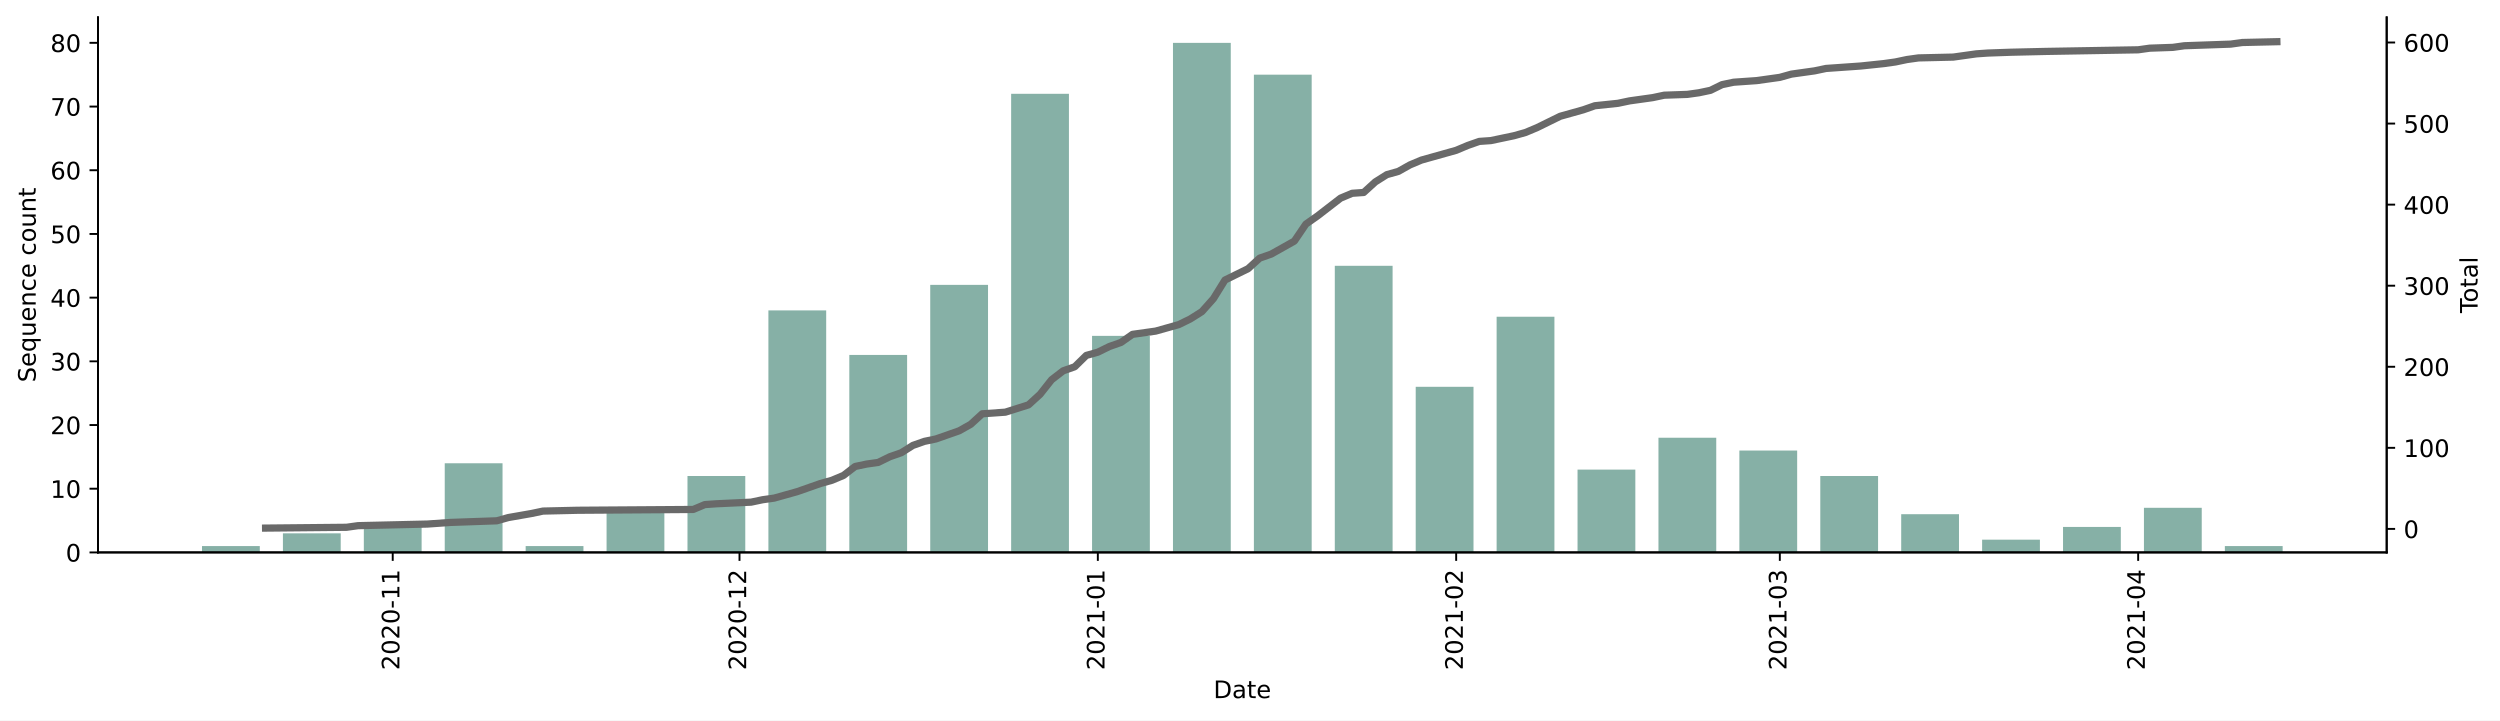
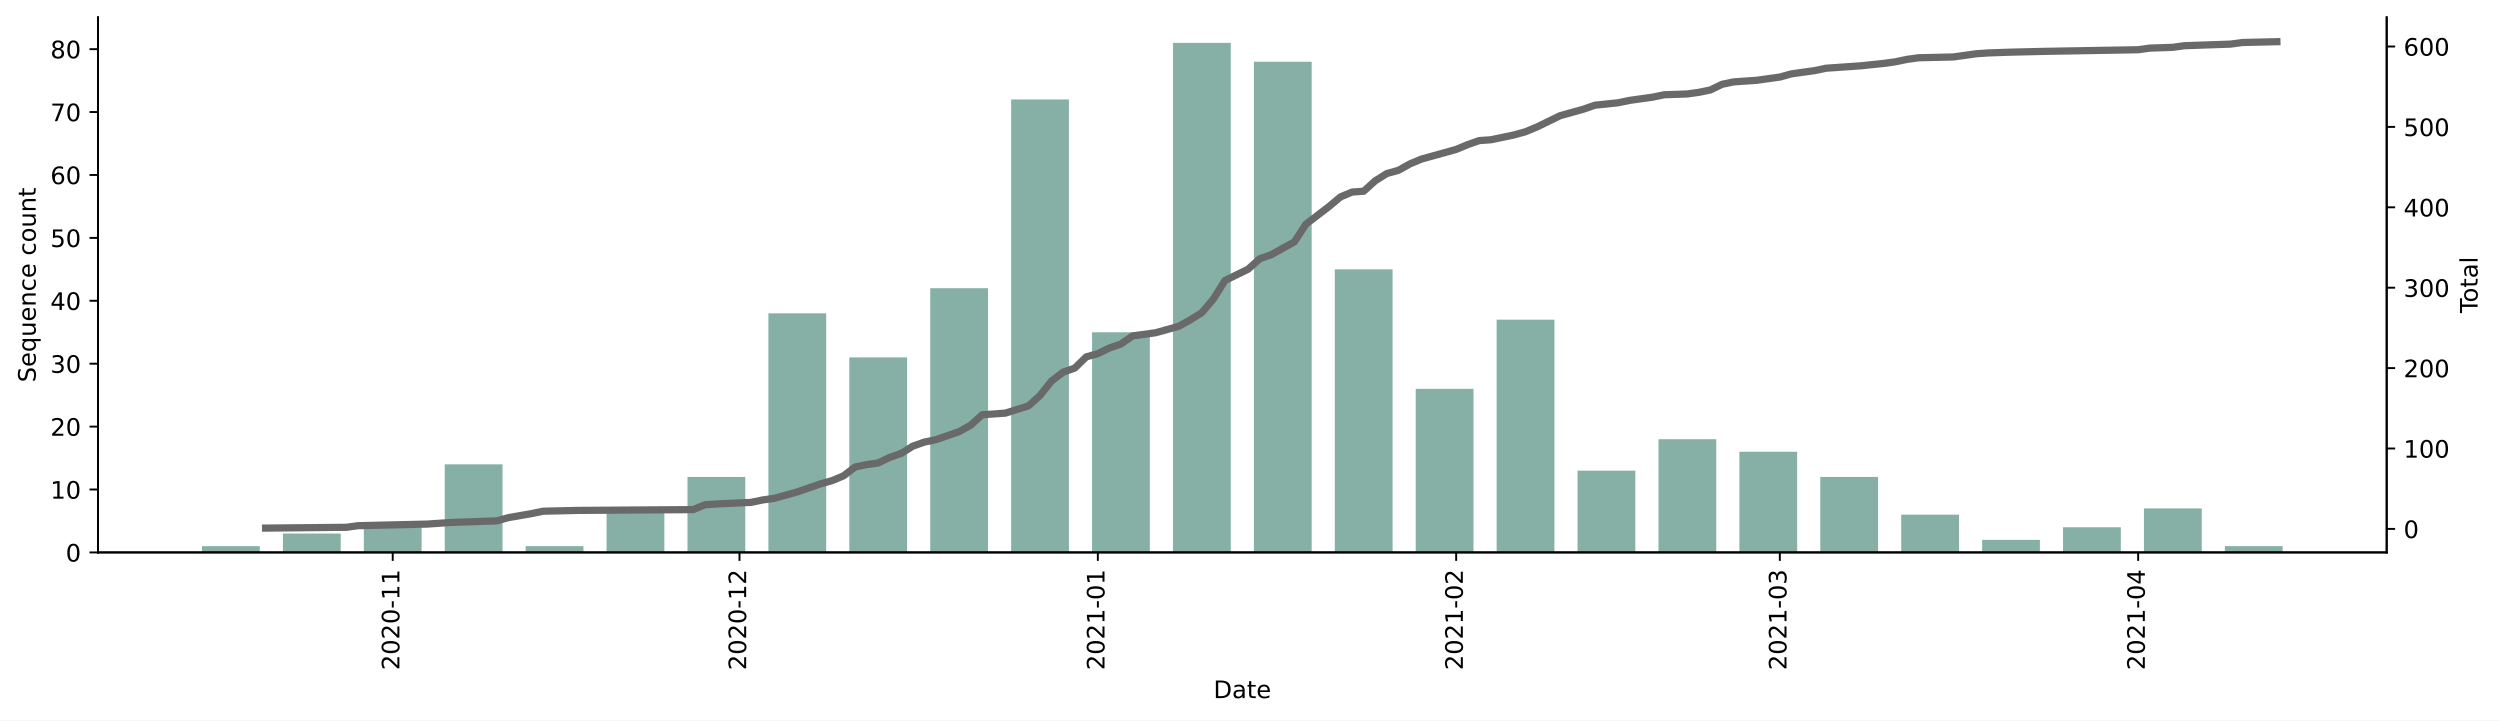
<svg xmlns="http://www.w3.org/2000/svg" xmlns:xlink="http://www.w3.org/1999/xlink" height="298.621pt" version="1.1" viewBox="0 0 1036.169 298.621" width="1036.169pt">
  <defs>
    <style type="text/css">*{stroke-linecap:butt;stroke-linejoin:round;}</style>
  </defs>
  <g id="figure_1">
    <g id="patch_1">
      <path d="M 0 298.621  L 1036.169 298.621  L 1036.169 0  L 0 0  z " style="fill:#ffffff;" />
    </g>
    <g id="axes_1">
      <g id="patch_2">
        <path d="M 40.603 228.96  L 989.203 228.96  L 989.203 7.2  L 40.603 7.2  z " style="fill:#ffffff;" />
      </g>
      <g id="patch_3">
-         <path clip-path="url(#p2fce79712c)" d="M 83.721 228.96  L 107.676 228.96  L 107.676 226.32  L 83.721 226.32  z " style="fill:#86b0a6;" />
+         <path clip-path="url(#pd4cc86ff3e)" d="M 83.721 228.96  L 107.676 228.96  L 107.676 226.353  L 83.721 226.353  z " style="fill:#86b0a6;" />
      </g>
      <g id="patch_4">
-         <path clip-path="url(#p2fce79712c)" d="M 117.258 228.96  L 141.212 228.96  L 141.212 221.04  L 117.258 221.04  z " style="fill:#86b0a6;" />
+         <path clip-path="url(#pd4cc86ff3e)" d="M 117.258 228.96  L 141.212 228.96  L 141.212 221.138  L 117.258 221.138  z " style="fill:#86b0a6;" />
      </g>
      <g id="patch_5">
-         <path clip-path="url(#p2fce79712c)" d="M 150.794 228.96  L 174.749 228.96  L 174.749 218.4  L 150.794 218.4  z " style="fill:#86b0a6;" />
+         <path clip-path="url(#pd4cc86ff3e)" d="M 150.794 228.96  L 174.749 228.96  L 174.749 218.53  L 150.794 218.53  z " style="fill:#86b0a6;" />
      </g>
      <g id="patch_6">
-         <path clip-path="url(#p2fce79712c)" d="M 184.33 228.96  L 208.285 228.96  L 208.285 192  L 184.33 192  z " style="fill:#86b0a6;" />
+         <path clip-path="url(#pd4cc86ff3e)" d="M 184.33 228.96  L 208.285 228.96  L 208.285 192.456  L 184.33 192.456  z " style="fill:#86b0a6;" />
      </g>
      <g id="patch_7">
-         <path clip-path="url(#p2fce79712c)" d="M 217.867 228.96  L 241.821 228.96  L 241.821 226.32  L 217.867 226.32  z " style="fill:#86b0a6;" />
+         <path clip-path="url(#pd4cc86ff3e)" d="M 217.867 228.96  L 241.821 228.96  L 241.821 226.353  L 217.867 226.353  z " style="fill:#86b0a6;" />
      </g>
      <g id="patch_8">
-         <path clip-path="url(#p2fce79712c)" d="M 251.403 228.96  L 275.358 228.96  L 275.358 210.48  L 251.403 210.48  z " style="fill:#86b0a6;" />
+         <path clip-path="url(#pd4cc86ff3e)" d="M 251.403 228.96  L 275.358 228.96  L 275.358 210.708  L 251.403 210.708  z " style="fill:#86b0a6;" />
      </g>
      <g id="patch_9">
-         <path clip-path="url(#p2fce79712c)" d="M 284.939 228.96  L 308.894 228.96  L 308.894 197.28  L 284.939 197.28  z " style="fill:#86b0a6;" />
+         <path clip-path="url(#pd4cc86ff3e)" d="M 284.939 228.96  L 308.894 228.96  L 308.894 197.671  L 284.939 197.671  z " style="fill:#86b0a6;" />
      </g>
      <g id="patch_10">
-         <path clip-path="url(#p2fce79712c)" d="M 318.476 228.96  L 342.43 228.96  L 342.43 128.64  L 318.476 128.64  z " style="fill:#86b0a6;" />
+         <path clip-path="url(#pd4cc86ff3e)" d="M 318.476 228.96  L 342.43 228.96  L 342.43 129.879  L 318.476 129.879  z " style="fill:#86b0a6;" />
      </g>
      <g id="patch_11">
-         <path clip-path="url(#p2fce79712c)" d="M 352.012 228.96  L 375.967 228.96  L 375.967 147.12  L 352.012 147.12  z " style="fill:#86b0a6;" />
+         <path clip-path="url(#pd4cc86ff3e)" d="M 352.012 228.96  L 375.967 228.96  L 375.967 148.13  L 352.012 148.13  z " style="fill:#86b0a6;" />
      </g>
      <g id="patch_12">
-         <path clip-path="url(#p2fce79712c)" d="M 385.549 228.96  L 409.503 228.96  L 409.503 118.08  L 385.549 118.08  z " style="fill:#86b0a6;" />
+         <path clip-path="url(#pd4cc86ff3e)" d="M 385.549 228.96  L 409.503 228.96  L 409.503 119.449  L 385.549 119.449  z " style="fill:#86b0a6;" />
      </g>
      <g id="patch_13">
-         <path clip-path="url(#p2fce79712c)" d="M 419.085 228.96  L 443.039 228.96  L 443.039 38.88  L 419.085 38.88  z " style="fill:#86b0a6;" />
+         <path clip-path="url(#pd4cc86ff3e)" d="M 419.085 228.96  L 443.039 228.96  L 443.039 41.227  L 419.085 41.227  z " style="fill:#86b0a6;" />
      </g>
      <g id="patch_14">
-         <path clip-path="url(#p2fce79712c)" d="M 452.621 228.96  L 476.576 228.96  L 476.576 139.2  L 452.621 139.2  z " style="fill:#86b0a6;" />
+         <path clip-path="url(#pd4cc86ff3e)" d="M 452.621 228.96  L 476.576 228.96  L 476.576 137.701  L 452.621 137.701  z " style="fill:#86b0a6;" />
      </g>
      <g id="patch_15">
-         <path clip-path="url(#p2fce79712c)" d="M 486.158 228.96  L 510.112 228.96  L 510.112 17.76  L 486.158 17.76  z " style="fill:#86b0a6;" />
+         <path clip-path="url(#pd4cc86ff3e)" d="M 486.158 228.96  L 510.112 228.96  L 510.112 17.76  L 486.158 17.76  z " style="fill:#86b0a6;" />
      </g>
      <g id="patch_16">
-         <path clip-path="url(#p2fce79712c)" d="M 519.694 228.96  L 543.649 228.96  L 543.649 30.96  L 519.694 30.96  z " style="fill:#86b0a6;" />
+         <path clip-path="url(#pd4cc86ff3e)" d="M 519.694 228.96  L 543.649 228.96  L 543.649 25.582  L 519.694 25.582  z " style="fill:#86b0a6;" />
      </g>
      <g id="patch_17">
-         <path clip-path="url(#p2fce79712c)" d="M 553.23 228.96  L 577.185 228.96  L 577.185 110.16  L 553.23 110.16  z " style="fill:#86b0a6;" />
+         <path clip-path="url(#pd4cc86ff3e)" d="M 553.23 228.96  L 577.185 228.96  L 577.185 111.627  L 553.23 111.627  z " style="fill:#86b0a6;" />
      </g>
      <g id="patch_18">
-         <path clip-path="url(#p2fce79712c)" d="M 586.767 228.96  L 610.721 228.96  L 610.721 160.32  L 586.767 160.32  z " style="fill:#86b0a6;" />
+         <path clip-path="url(#pd4cc86ff3e)" d="M 586.767 228.96  L 610.721 228.96  L 610.721 161.167  L 586.767 161.167  z " style="fill:#86b0a6;" />
      </g>
      <g id="patch_19">
-         <path clip-path="url(#p2fce79712c)" d="M 620.303 228.96  L 644.258 228.96  L 644.258 131.28  L 620.303 131.28  z " style="fill:#86b0a6;" />
+         <path clip-path="url(#pd4cc86ff3e)" d="M 620.303 228.96  L 644.258 228.96  L 644.258 132.486  L 620.303 132.486  z " style="fill:#86b0a6;" />
      </g>
      <g id="patch_20">
-         <path clip-path="url(#p2fce79712c)" d="M 653.839 228.96  L 677.794 228.96  L 677.794 194.64  L 653.839 194.64  z " style="fill:#86b0a6;" />
+         <path clip-path="url(#pd4cc86ff3e)" d="M 653.839 228.96  L 677.794 228.96  L 677.794 195.064  L 653.839 195.064  z " style="fill:#86b0a6;" />
      </g>
      <g id="patch_21">
-         <path clip-path="url(#p2fce79712c)" d="M 687.376 228.96  L 711.33 228.96  L 711.33 181.44  L 687.376 181.44  z " style="fill:#86b0a6;" />
+         <path clip-path="url(#pd4cc86ff3e)" d="M 687.376 228.96  L 711.33 228.96  L 711.33 182.027  L 687.376 182.027  z " style="fill:#86b0a6;" />
      </g>
      <g id="patch_22">
-         <path clip-path="url(#p2fce79712c)" d="M 720.912 228.96  L 744.867 228.96  L 744.867 186.72  L 720.912 186.72  z " style="fill:#86b0a6;" />
+         <path clip-path="url(#pd4cc86ff3e)" d="M 720.912 228.96  L 744.867 228.96  L 744.867 187.241  L 720.912 187.241  z " style="fill:#86b0a6;" />
      </g>
      <g id="patch_23">
-         <path clip-path="url(#p2fce79712c)" d="M 754.449 228.96  L 778.403 228.96  L 778.403 197.28  L 754.449 197.28  z " style="fill:#86b0a6;" />
+         <path clip-path="url(#pd4cc86ff3e)" d="M 754.449 228.96  L 778.403 228.96  L 778.403 197.671  L 754.449 197.671  z " style="fill:#86b0a6;" />
      </g>
      <g id="patch_24">
-         <path clip-path="url(#p2fce79712c)" d="M 787.985 228.96  L 811.939 228.96  L 811.939 213.12  L 787.985 213.12  z " style="fill:#86b0a6;" />
+         <path clip-path="url(#pd4cc86ff3e)" d="M 787.985 228.96  L 811.939 228.96  L 811.939 213.316  L 787.985 213.316  z " style="fill:#86b0a6;" />
      </g>
      <g id="patch_25">
-         <path clip-path="url(#p2fce79712c)" d="M 821.521 228.96  L 845.476 228.96  L 845.476 223.68  L 821.521 223.68  z " style="fill:#86b0a6;" />
+         <path clip-path="url(#pd4cc86ff3e)" d="M 821.521 228.96  L 845.476 228.96  L 845.476 223.745  L 821.521 223.745  z " style="fill:#86b0a6;" />
      </g>
      <g id="patch_26">
-         <path clip-path="url(#p2fce79712c)" d="M 855.058 228.96  L 879.012 228.96  L 879.012 218.4  L 855.058 218.4  z " style="fill:#86b0a6;" />
+         <path clip-path="url(#pd4cc86ff3e)" d="M 855.058 228.96  L 879.012 228.96  L 879.012 218.53  L 855.058 218.53  z " style="fill:#86b0a6;" />
      </g>
      <g id="patch_27">
-         <path clip-path="url(#p2fce79712c)" d="M 888.594 228.96  L 912.549 228.96  L 912.549 210.48  L 888.594 210.48  z " style="fill:#86b0a6;" />
+         <path clip-path="url(#pd4cc86ff3e)" d="M 888.594 228.96  L 912.549 228.96  L 912.549 210.708  L 888.594 210.708  z " style="fill:#86b0a6;" />
      </g>
      <g id="patch_28">
-         <path clip-path="url(#p2fce79712c)" d="M 922.13 228.96  L 946.085 228.96  L 946.085 226.32  L 922.13 226.32  z " style="fill:#86b0a6;" />
+         <path clip-path="url(#pd4cc86ff3e)" d="M 922.13 228.96  L 946.085 228.96  L 946.085 226.353  L 922.13 226.353  z " style="fill:#86b0a6;" />
      </g>
      <g id="matplotlib.axis_1">
        <g id="xtick_1">
          <g id="line2d_1">
            <defs>
-               <path d="M 0 0  L 0 3.5  " id="m273e27851e" style="stroke:#000000;stroke-width:0.8;" />
+               <path d="M 0 0  L 0 3.5  " id="m3d69f00ae9" style="stroke:#000000;stroke-width:0.8;" />
            </defs>
            <g>
-               <use style="stroke:#000000;stroke-width:0.8;" x="162.771" xlink:href="#m273e27851e" y="228.96" />
+               <use style="stroke:#000000;stroke-width:0.8;" x="162.771" xlink:href="#m3d69f00ae9" y="228.96" />
            </g>
          </g>
          <g id="text_1">
            <g transform="translate(165.5307 277.7428)rotate(-90)scale(0.1 -0.1)">
              <defs>
                <path d="M 19.188 8.297  L 53.609 8.297  L 53.609 0  L 7.328 0  L 7.328 8.297  Q 12.938 14.109 22.625 23.891  Q 32.328 33.688 34.812 36.531  Q 39.547 41.844 41.422 45.531  Q 43.312 49.219 43.312 52.781  Q 43.312 58.594 39.234 62.25  Q 35.156 65.922 28.609 65.922  Q 23.969 65.922 18.812 64.312  Q 13.672 62.703 7.812 59.422  L 7.812 69.391  Q 13.766 71.781 18.938 73  Q 24.125 74.219 28.422 74.219  Q 39.75 74.219 46.484 68.547  Q 53.219 62.891 53.219 53.422  Q 53.219 48.922 51.531 44.891  Q 49.859 40.875 45.406 35.406  Q 44.188 33.984 37.641 27.219  Q 31.109 20.453 19.188 8.297  z " id="DejaVuSans-50" />
                <path d="M 31.781 66.406  Q 24.172 66.406 20.328 58.906  Q 16.5 51.422 16.5 36.375  Q 16.5 21.391 20.328 13.891  Q 24.172 6.391 31.781 6.391  Q 39.453 6.391 43.281 13.891  Q 47.125 21.391 47.125 36.375  Q 47.125 51.422 43.281 58.906  Q 39.453 66.406 31.781 66.406  z M 31.781 74.219  Q 44.047 74.219 50.516 64.516  Q 56.984 54.828 56.984 36.375  Q 56.984 17.969 50.516 8.266  Q 44.047 -1.422 31.781 -1.422  Q 19.531 -1.422 13.062 8.266  Q 6.594 17.969 6.594 36.375  Q 6.594 54.828 13.062 64.516  Q 19.531 74.219 31.781 74.219  z " id="DejaVuSans-48" />
                <path d="M 4.891 31.391  L 31.203 31.391  L 31.203 23.391  L 4.891 23.391  z " id="DejaVuSans-45" />
                <path d="M 12.406 8.297  L 28.516 8.297  L 28.516 63.922  L 10.984 60.406  L 10.984 69.391  L 28.422 72.906  L 38.281 72.906  L 38.281 8.297  L 54.391 8.297  L 54.391 0  L 12.406 0  z " id="DejaVuSans-49" />
              </defs>
              <use xlink:href="#DejaVuSans-50" />
              <use x="63.623" xlink:href="#DejaVuSans-48" />
              <use x="127.246" xlink:href="#DejaVuSans-50" />
              <use x="190.869" xlink:href="#DejaVuSans-48" />
              <use x="254.492" xlink:href="#DejaVuSans-45" />
              <use x="290.576" xlink:href="#DejaVuSans-49" />
              <use x="354.199" xlink:href="#DejaVuSans-49" />
            </g>
          </g>
        </g>
        <g id="xtick_2">
          <g id="line2d_2">
            <g>
-               <use style="stroke:#000000;stroke-width:0.8;" x="306.499" xlink:href="#m273e27851e" y="228.96" />
+               <use style="stroke:#000000;stroke-width:0.8;" x="306.499" xlink:href="#m3d69f00ae9" y="228.96" />
            </g>
          </g>
          <g id="text_2">
            <g transform="translate(309.258 277.7428)rotate(-90)scale(0.1 -0.1)">
              <use xlink:href="#DejaVuSans-50" />
              <use x="63.623" xlink:href="#DejaVuSans-48" />
              <use x="127.246" xlink:href="#DejaVuSans-50" />
              <use x="190.869" xlink:href="#DejaVuSans-48" />
              <use x="254.492" xlink:href="#DejaVuSans-45" />
              <use x="290.576" xlink:href="#DejaVuSans-49" />
              <use x="354.199" xlink:href="#DejaVuSans-50" />
            </g>
          </g>
        </g>
        <g id="xtick_3">
          <g id="line2d_3">
            <g>
-               <use style="stroke:#000000;stroke-width:0.8;" x="455.017" xlink:href="#m273e27851e" y="228.96" />
+               <use style="stroke:#000000;stroke-width:0.8;" x="455.017" xlink:href="#m3d69f00ae9" y="228.96" />
            </g>
          </g>
          <g id="text_3">
            <g transform="translate(457.7761 277.7428)rotate(-90)scale(0.1 -0.1)">
              <use xlink:href="#DejaVuSans-50" />
              <use x="63.623" xlink:href="#DejaVuSans-48" />
              <use x="127.246" xlink:href="#DejaVuSans-50" />
              <use x="190.869" xlink:href="#DejaVuSans-49" />
              <use x="254.492" xlink:href="#DejaVuSans-45" />
              <use x="290.576" xlink:href="#DejaVuSans-48" />
              <use x="354.199" xlink:href="#DejaVuSans-49" />
            </g>
          </g>
        </g>
        <g id="xtick_4">
          <g id="line2d_4">
            <g>
-               <use style="stroke:#000000;stroke-width:0.8;" x="603.535" xlink:href="#m273e27851e" y="228.96" />
+               <use style="stroke:#000000;stroke-width:0.8;" x="603.535" xlink:href="#m3d69f00ae9" y="228.96" />
            </g>
          </g>
          <g id="text_4">
            <g transform="translate(606.2943 277.7428)rotate(-90)scale(0.1 -0.1)">
              <use xlink:href="#DejaVuSans-50" />
              <use x="63.623" xlink:href="#DejaVuSans-48" />
              <use x="127.246" xlink:href="#DejaVuSans-50" />
              <use x="190.869" xlink:href="#DejaVuSans-49" />
              <use x="254.492" xlink:href="#DejaVuSans-45" />
              <use x="290.576" xlink:href="#DejaVuSans-48" />
              <use x="354.199" xlink:href="#DejaVuSans-50" />
            </g>
          </g>
        </g>
        <g id="xtick_5">
          <g id="line2d_5">
            <g>
-               <use style="stroke:#000000;stroke-width:0.8;" x="737.68" xlink:href="#m273e27851e" y="228.96" />
+               <use style="stroke:#000000;stroke-width:0.8;" x="737.68" xlink:href="#m3d69f00ae9" y="228.96" />
            </g>
          </g>
          <g id="text_5">
            <g transform="translate(740.4398 277.7428)rotate(-90)scale(0.1 -0.1)">
              <defs>
                <path d="M 40.578 39.312  Q 47.656 37.797 51.625 33  Q 55.609 28.219 55.609 21.188  Q 55.609 10.406 48.188 4.484  Q 40.766 -1.422 27.094 -1.422  Q 22.516 -1.422 17.656 -0.516  Q 12.797 0.391 7.625 2.203  L 7.625 11.719  Q 11.719 9.328 16.594 8.109  Q 21.484 6.891 26.812 6.891  Q 36.078 6.891 40.938 10.547  Q 45.797 14.203 45.797 21.188  Q 45.797 27.641 41.281 31.266  Q 36.766 34.906 28.719 34.906  L 20.219 34.906  L 20.219 43.016  L 29.109 43.016  Q 36.375 43.016 40.234 45.922  Q 44.094 48.828 44.094 54.297  Q 44.094 59.906 40.109 62.906  Q 36.141 65.922 28.719 65.922  Q 24.656 65.922 20.016 65.031  Q 15.375 64.156 9.812 62.312  L 9.812 71.094  Q 15.438 72.656 20.344 73.438  Q 25.25 74.219 29.594 74.219  Q 40.828 74.219 47.359 69.109  Q 53.906 64.016 53.906 55.328  Q 53.906 49.266 50.438 45.094  Q 46.969 40.922 40.578 39.312  z " id="DejaVuSans-51" />
              </defs>
              <use xlink:href="#DejaVuSans-50" />
              <use x="63.623" xlink:href="#DejaVuSans-48" />
              <use x="127.246" xlink:href="#DejaVuSans-50" />
              <use x="190.869" xlink:href="#DejaVuSans-49" />
              <use x="254.492" xlink:href="#DejaVuSans-45" />
              <use x="290.576" xlink:href="#DejaVuSans-48" />
              <use x="354.199" xlink:href="#DejaVuSans-51" />
            </g>
          </g>
        </g>
        <g id="xtick_6">
          <g id="line2d_6">
            <g>
-               <use style="stroke:#000000;stroke-width:0.8;" x="886.199" xlink:href="#m273e27851e" y="228.96" />
+               <use style="stroke:#000000;stroke-width:0.8;" x="886.199" xlink:href="#m3d69f00ae9" y="228.96" />
            </g>
          </g>
          <g id="text_6">
            <g transform="translate(888.958 277.7428)rotate(-90)scale(0.1 -0.1)">
              <defs>
                <path d="M 37.797 64.312  L 12.891 25.391  L 37.797 25.391  z M 35.203 72.906  L 47.609 72.906  L 47.609 25.391  L 58.016 25.391  L 58.016 17.188  L 47.609 17.188  L 47.609 0  L 37.797 0  L 37.797 17.188  L 4.891 17.188  L 4.891 26.703  z " id="DejaVuSans-52" />
              </defs>
              <use xlink:href="#DejaVuSans-50" />
              <use x="63.623" xlink:href="#DejaVuSans-48" />
              <use x="127.246" xlink:href="#DejaVuSans-50" />
              <use x="190.869" xlink:href="#DejaVuSans-49" />
              <use x="254.492" xlink:href="#DejaVuSans-45" />
              <use x="290.576" xlink:href="#DejaVuSans-48" />
              <use x="354.199" xlink:href="#DejaVuSans-52" />
            </g>
          </g>
        </g>
        <g id="text_7">
          <g transform="translate(502.9523 289.3413)scale(0.1 -0.1)">
            <defs>
              <path d="M 19.672 64.797  L 19.672 8.109  L 31.594 8.109  Q 46.688 8.109 53.688 14.938  Q 60.688 21.781 60.688 36.531  Q 60.688 51.172 53.688 57.984  Q 46.688 64.797 31.594 64.797  z M 9.812 72.906  L 30.078 72.906  Q 51.266 72.906 61.172 64.094  Q 71.094 55.281 71.094 36.531  Q 71.094 17.672 61.125 8.828  Q 51.172 0 30.078 0  L 9.812 0  z " id="DejaVuSans-68" />
              <path d="M 34.281 27.484  Q 23.391 27.484 19.188 25  Q 14.984 22.516 14.984 16.5  Q 14.984 11.719 18.141 8.906  Q 21.297 6.109 26.703 6.109  Q 34.188 6.109 38.703 11.406  Q 43.219 16.703 43.219 25.484  L 43.219 27.484  z M 52.203 31.203  L 52.203 0  L 43.219 0  L 43.219 8.297  Q 40.141 3.328 35.547 0.953  Q 30.953 -1.422 24.312 -1.422  Q 15.922 -1.422 10.953 3.297  Q 6 8.016 6 15.922  Q 6 25.141 12.172 29.828  Q 18.359 34.516 30.609 34.516  L 43.219 34.516  L 43.219 35.406  Q 43.219 41.609 39.141 45  Q 35.062 48.391 27.688 48.391  Q 23 48.391 18.547 47.266  Q 14.109 46.141 10.016 43.891  L 10.016 52.203  Q 14.938 54.109 19.578 55.047  Q 24.219 56 28.609 56  Q 40.484 56 46.344 49.844  Q 52.203 43.703 52.203 31.203  z " id="DejaVuSans-97" />
              <path d="M 18.312 70.219  L 18.312 54.688  L 36.812 54.688  L 36.812 47.703  L 18.312 47.703  L 18.312 18.016  Q 18.312 11.328 20.141 9.422  Q 21.969 7.516 27.594 7.516  L 36.812 7.516  L 36.812 0  L 27.594 0  Q 17.188 0 13.234 3.875  Q 9.281 7.766 9.281 18.016  L 9.281 47.703  L 2.688 47.703  L 2.688 54.688  L 9.281 54.688  L 9.281 70.219  z " id="DejaVuSans-116" />
              <path d="M 56.203 29.594  L 56.203 25.203  L 14.891 25.203  Q 15.484 15.922 20.484 11.062  Q 25.484 6.203 34.422 6.203  Q 39.594 6.203 44.453 7.469  Q 49.312 8.734 54.109 11.281  L 54.109 2.781  Q 49.266 0.734 44.188 -0.344  Q 39.109 -1.422 33.891 -1.422  Q 20.797 -1.422 13.156 6.188  Q 5.516 13.812 5.516 26.812  Q 5.516 40.234 12.766 48.109  Q 20.016 56 32.328 56  Q 43.359 56 49.781 48.891  Q 56.203 41.797 56.203 29.594  z M 47.219 32.234  Q 47.125 39.594 43.094 43.984  Q 39.062 48.391 32.422 48.391  Q 24.906 48.391 20.391 44.141  Q 15.875 39.891 15.188 32.172  z " id="DejaVuSans-101" />
            </defs>
            <use xlink:href="#DejaVuSans-68" />
            <use x="77.002" xlink:href="#DejaVuSans-97" />
            <use x="138.281" xlink:href="#DejaVuSans-116" />
            <use x="177.49" xlink:href="#DejaVuSans-101" />
          </g>
        </g>
      </g>
      <g id="matplotlib.axis_2">
        <g id="ytick_1">
          <g id="line2d_7">
            <defs>
-               <path d="M 0 0  L -3.5 0  " id="mefedd4bff2" style="stroke:#000000;stroke-width:0.8;" />
+               <path d="M 0 0  L -3.5 0  " id="m1d465e045c" style="stroke:#000000;stroke-width:0.8;" />
            </defs>
            <g>
-               <use style="stroke:#000000;stroke-width:0.8;" x="40.603" xlink:href="#mefedd4bff2" y="228.96" />
+               <use style="stroke:#000000;stroke-width:0.8;" x="40.603" xlink:href="#m1d465e045c" y="228.96" />
            </g>
          </g>
          <g id="text_8">
            <g transform="translate(27.24063 232.7592)scale(0.1 -0.1)">
              <use xlink:href="#DejaVuSans-48" />
            </g>
          </g>
        </g>
        <g id="ytick_2">
          <g id="line2d_8">
            <g>
-               <use style="stroke:#000000;stroke-width:0.8;" x="40.603" xlink:href="#mefedd4bff2" y="202.56" />
+               <use style="stroke:#000000;stroke-width:0.8;" x="40.603" xlink:href="#m1d465e045c" y="202.886" />
            </g>
          </g>
          <g id="text_9">
-             <g transform="translate(20.87813 206.3592)scale(0.1 -0.1)">
+             <g transform="translate(20.87813 206.6851)scale(0.1 -0.1)">
              <use xlink:href="#DejaVuSans-49" />
              <use x="63.623" xlink:href="#DejaVuSans-48" />
            </g>
          </g>
        </g>
        <g id="ytick_3">
          <g id="line2d_9">
            <g>
-               <use style="stroke:#000000;stroke-width:0.8;" x="40.603" xlink:href="#mefedd4bff2" y="176.16" />
+               <use style="stroke:#000000;stroke-width:0.8;" x="40.603" xlink:href="#m1d465e045c" y="176.812" />
            </g>
          </g>
          <g id="text_10">
-             <g transform="translate(20.87813 179.9592)scale(0.1 -0.1)">
+             <g transform="translate(20.87813 180.6111)scale(0.1 -0.1)">
              <use xlink:href="#DejaVuSans-50" />
              <use x="63.623" xlink:href="#DejaVuSans-48" />
            </g>
          </g>
        </g>
        <g id="ytick_4">
          <g id="line2d_10">
            <g>
-               <use style="stroke:#000000;stroke-width:0.8;" x="40.603" xlink:href="#mefedd4bff2" y="149.76" />
+               <use style="stroke:#000000;stroke-width:0.8;" x="40.603" xlink:href="#m1d465e045c" y="150.738" />
            </g>
          </g>
          <g id="text_11">
-             <g transform="translate(20.87813 153.5592)scale(0.1 -0.1)">
+             <g transform="translate(20.87813 154.537)scale(0.1 -0.1)">
              <use xlink:href="#DejaVuSans-51" />
              <use x="63.623" xlink:href="#DejaVuSans-48" />
            </g>
          </g>
        </g>
        <g id="ytick_5">
          <g id="line2d_11">
            <g>
-               <use style="stroke:#000000;stroke-width:0.8;" x="40.603" xlink:href="#mefedd4bff2" y="123.36" />
+               <use style="stroke:#000000;stroke-width:0.8;" x="40.603" xlink:href="#m1d465e045c" y="124.664" />
            </g>
          </g>
          <g id="text_12">
-             <g transform="translate(20.87813 127.1592)scale(0.1 -0.1)">
+             <g transform="translate(20.87813 128.4629)scale(0.1 -0.1)">
              <use xlink:href="#DejaVuSans-52" />
              <use x="63.623" xlink:href="#DejaVuSans-48" />
            </g>
          </g>
        </g>
        <g id="ytick_6">
          <g id="line2d_12">
            <g>
-               <use style="stroke:#000000;stroke-width:0.8;" x="40.603" xlink:href="#mefedd4bff2" y="96.96" />
+               <use style="stroke:#000000;stroke-width:0.8;" x="40.603" xlink:href="#m1d465e045c" y="98.59" />
            </g>
          </g>
          <g id="text_13">
-             <g transform="translate(20.87813 100.7592)scale(0.1 -0.1)">
+             <g transform="translate(20.87813 102.3888)scale(0.1 -0.1)">
              <defs>
                <path d="M 10.797 72.906  L 49.516 72.906  L 49.516 64.594  L 19.828 64.594  L 19.828 46.734  Q 21.969 47.469 24.109 47.828  Q 26.266 48.188 28.422 48.188  Q 40.625 48.188 47.75 41.5  Q 54.891 34.812 54.891 23.391  Q 54.891 11.625 47.562 5.094  Q 40.234 -1.422 26.906 -1.422  Q 22.312 -1.422 17.547 -0.641  Q 12.797 0.141 7.719 1.703  L 7.719 11.625  Q 12.109 9.234 16.797 8.062  Q 21.484 6.891 26.703 6.891  Q 35.156 6.891 40.078 11.328  Q 45.016 15.766 45.016 23.391  Q 45.016 31 40.078 35.438  Q 35.156 39.891 26.703 39.891  Q 22.75 39.891 18.812 39.016  Q 14.891 38.141 10.797 36.281  z " id="DejaVuSans-53" />
              </defs>
              <use xlink:href="#DejaVuSans-53" />
              <use x="63.623" xlink:href="#DejaVuSans-48" />
            </g>
          </g>
        </g>
        <g id="ytick_7">
          <g id="line2d_13">
            <g>
-               <use style="stroke:#000000;stroke-width:0.8;" x="40.603" xlink:href="#mefedd4bff2" y="70.56" />
+               <use style="stroke:#000000;stroke-width:0.8;" x="40.603" xlink:href="#m1d465e045c" y="72.516" />
            </g>
          </g>
          <g id="text_14">
-             <g transform="translate(20.87813 74.35922)scale(0.1 -0.1)">
+             <g transform="translate(20.87813 76.31477)scale(0.1 -0.1)">
              <defs>
                <path d="M 33.016 40.375  Q 26.375 40.375 22.484 35.828  Q 18.609 31.297 18.609 23.391  Q 18.609 15.531 22.484 10.953  Q 26.375 6.391 33.016 6.391  Q 39.656 6.391 43.531 10.953  Q 47.406 15.531 47.406 23.391  Q 47.406 31.297 43.531 35.828  Q 39.656 40.375 33.016 40.375  z M 52.594 71.297  L 52.594 62.312  Q 48.875 64.062 45.094 64.984  Q 41.312 65.922 37.594 65.922  Q 27.828 65.922 22.672 59.328  Q 17.531 52.734 16.797 39.406  Q 19.672 43.656 24.016 45.922  Q 28.375 48.188 33.594 48.188  Q 44.578 48.188 50.953 41.516  Q 57.328 34.859 57.328 23.391  Q 57.328 12.156 50.688 5.359  Q 44.047 -1.422 33.016 -1.422  Q 20.359 -1.422 13.672 8.266  Q 6.984 17.969 6.984 36.375  Q 6.984 53.656 15.188 63.938  Q 23.391 74.219 37.203 74.219  Q 40.922 74.219 44.703 73.484  Q 48.484 72.75 52.594 71.297  z " id="DejaVuSans-54" />
              </defs>
              <use xlink:href="#DejaVuSans-54" />
              <use x="63.623" xlink:href="#DejaVuSans-48" />
            </g>
          </g>
        </g>
        <g id="ytick_8">
          <g id="line2d_14">
            <g>
-               <use style="stroke:#000000;stroke-width:0.8;" x="40.603" xlink:href="#mefedd4bff2" y="44.16" />
+               <use style="stroke:#000000;stroke-width:0.8;" x="40.603" xlink:href="#m1d465e045c" y="46.441" />
            </g>
          </g>
          <g id="text_15">
-             <g transform="translate(20.87813 47.95922)scale(0.1 -0.1)">
+             <g transform="translate(20.87813 50.2407)scale(0.1 -0.1)">
              <defs>
                <path d="M 8.203 72.906  L 55.078 72.906  L 55.078 68.703  L 28.609 0  L 18.312 0  L 43.219 64.594  L 8.203 64.594  z " id="DejaVuSans-55" />
              </defs>
              <use xlink:href="#DejaVuSans-55" />
              <use x="63.623" xlink:href="#DejaVuSans-48" />
            </g>
          </g>
        </g>
        <g id="ytick_9">
          <g id="line2d_15">
            <g>
-               <use style="stroke:#000000;stroke-width:0.8;" x="40.603" xlink:href="#mefedd4bff2" y="17.76" />
+               <use style="stroke:#000000;stroke-width:0.8;" x="40.603" xlink:href="#m1d465e045c" y="20.367" />
            </g>
          </g>
          <g id="text_16">
-             <g transform="translate(20.87813 21.55922)scale(0.1 -0.1)">
+             <g transform="translate(20.87813 24.16663)scale(0.1 -0.1)">
              <defs>
                <path d="M 31.781 34.625  Q 24.75 34.625 20.719 30.859  Q 16.703 27.094 16.703 20.516  Q 16.703 13.922 20.719 10.156  Q 24.75 6.391 31.781 6.391  Q 38.812 6.391 42.859 10.172  Q 46.922 13.969 46.922 20.516  Q 46.922 27.094 42.891 30.859  Q 38.875 34.625 31.781 34.625  z M 21.922 38.812  Q 15.578 40.375 12.031 44.719  Q 8.5 49.078 8.5 55.328  Q 8.5 64.062 14.719 69.141  Q 20.953 74.219 31.781 74.219  Q 42.672 74.219 48.875 69.141  Q 55.078 64.062 55.078 55.328  Q 55.078 49.078 51.531 44.719  Q 48 40.375 41.703 38.812  Q 48.828 37.156 52.797 32.312  Q 56.781 27.484 56.781 20.516  Q 56.781 9.906 50.312 4.234  Q 43.844 -1.422 31.781 -1.422  Q 19.734 -1.422 13.25 4.234  Q 6.781 9.906 6.781 20.516  Q 6.781 27.484 10.781 32.312  Q 14.797 37.156 21.922 38.812  z M 18.312 54.391  Q 18.312 48.734 21.844 45.562  Q 25.391 42.391 31.781 42.391  Q 38.141 42.391 41.719 45.562  Q 45.312 48.734 45.312 54.391  Q 45.312 60.062 41.719 63.234  Q 38.141 66.406 31.781 66.406  Q 25.391 66.406 21.844 63.234  Q 18.312 60.062 18.312 54.391  z " id="DejaVuSans-56" />
              </defs>
              <use xlink:href="#DejaVuSans-56" />
              <use x="63.623" xlink:href="#DejaVuSans-48" />
            </g>
          </g>
        </g>
        <g id="text_17">
          <g transform="translate(14.79844 158.4402)rotate(-90)scale(0.1 -0.1)">
            <defs>
              <path d="M 53.516 70.516  L 53.516 60.891  Q 47.906 63.578 42.922 64.891  Q 37.938 66.219 33.297 66.219  Q 25.25 66.219 20.875 63.094  Q 16.5 59.969 16.5 54.203  Q 16.5 49.359 19.406 46.891  Q 22.312 44.438 30.422 42.922  L 36.375 41.703  Q 47.406 39.594 52.656 34.297  Q 57.906 29 57.906 20.125  Q 57.906 9.516 50.797 4.047  Q 43.703 -1.422 29.984 -1.422  Q 24.812 -1.422 18.969 -0.25  Q 13.141 0.922 6.891 3.219  L 6.891 13.375  Q 12.891 10.016 18.656 8.297  Q 24.422 6.594 29.984 6.594  Q 38.422 6.594 43.016 9.906  Q 47.609 13.234 47.609 19.391  Q 47.609 24.75 44.312 27.781  Q 41.016 30.812 33.5 32.328  L 27.484 33.5  Q 16.453 35.688 11.516 40.375  Q 6.594 45.062 6.594 53.422  Q 6.594 63.094 13.406 68.656  Q 20.219 74.219 32.172 74.219  Q 37.312 74.219 42.625 73.281  Q 47.953 72.359 53.516 70.516  z " id="DejaVuSans-83" />
              <path d="M 14.797 27.297  Q 14.797 17.391 18.875 11.75  Q 22.953 6.109 30.078 6.109  Q 37.203 6.109 41.297 11.75  Q 45.406 17.391 45.406 27.297  Q 45.406 37.203 41.297 42.844  Q 37.203 48.484 30.078 48.484  Q 22.953 48.484 18.875 42.844  Q 14.797 37.203 14.797 27.297  z M 45.406 8.203  Q 42.578 3.328 38.25 0.953  Q 33.938 -1.422 27.875 -1.422  Q 17.969 -1.422 11.734 6.484  Q 5.516 14.406 5.516 27.297  Q 5.516 40.188 11.734 48.094  Q 17.969 56 27.875 56  Q 33.938 56 38.25 53.625  Q 42.578 51.266 45.406 46.391  L 45.406 54.688  L 54.391 54.688  L 54.391 -20.797  L 45.406 -20.797  z " id="DejaVuSans-113" />
              <path d="M 8.5 21.578  L 8.5 54.688  L 17.484 54.688  L 17.484 21.922  Q 17.484 14.156 20.5 10.266  Q 23.531 6.391 29.594 6.391  Q 36.859 6.391 41.078 11.031  Q 45.312 15.672 45.312 23.688  L 45.312 54.688  L 54.297 54.688  L 54.297 0  L 45.312 0  L 45.312 8.406  Q 42.047 3.422 37.719 1  Q 33.406 -1.422 27.688 -1.422  Q 18.266 -1.422 13.375 4.438  Q 8.5 10.297 8.5 21.578  z M 31.109 56  z " id="DejaVuSans-117" />
              <path d="M 54.891 33.016  L 54.891 0  L 45.906 0  L 45.906 32.719  Q 45.906 40.484 42.875 44.328  Q 39.844 48.188 33.797 48.188  Q 26.516 48.188 22.312 43.547  Q 18.109 38.922 18.109 30.906  L 18.109 0  L 9.078 0  L 9.078 54.688  L 18.109 54.688  L 18.109 46.188  Q 21.344 51.125 25.703 53.562  Q 30.078 56 35.797 56  Q 45.219 56 50.047 50.172  Q 54.891 44.344 54.891 33.016  z " id="DejaVuSans-110" />
              <path d="M 48.781 52.594  L 48.781 44.188  Q 44.969 46.297 41.141 47.344  Q 37.312 48.391 33.406 48.391  Q 24.656 48.391 19.812 42.844  Q 14.984 37.312 14.984 27.297  Q 14.984 17.281 19.812 11.734  Q 24.656 6.203 33.406 6.203  Q 37.312 6.203 41.141 7.25  Q 44.969 8.297 48.781 10.406  L 48.781 2.094  Q 45.016 0.344 40.984 -0.531  Q 36.969 -1.422 32.422 -1.422  Q 20.062 -1.422 12.781 6.344  Q 5.516 14.109 5.516 27.297  Q 5.516 40.672 12.859 48.328  Q 20.219 56 33.016 56  Q 37.156 56 41.109 55.141  Q 45.062 54.297 48.781 52.594  z " id="DejaVuSans-99" />
              <path id="DejaVuSans-32" />
              <path d="M 30.609 48.391  Q 23.391 48.391 19.188 42.75  Q 14.984 37.109 14.984 27.297  Q 14.984 17.484 19.156 11.844  Q 23.344 6.203 30.609 6.203  Q 37.797 6.203 41.984 11.859  Q 46.188 17.531 46.188 27.297  Q 46.188 37.016 41.984 42.703  Q 37.797 48.391 30.609 48.391  z M 30.609 56  Q 42.328 56 49.016 48.375  Q 55.719 40.766 55.719 27.297  Q 55.719 13.875 49.016 6.219  Q 42.328 -1.422 30.609 -1.422  Q 18.844 -1.422 12.172 6.219  Q 5.516 13.875 5.516 27.297  Q 5.516 40.766 12.172 48.375  Q 18.844 56 30.609 56  z " id="DejaVuSans-111" />
            </defs>
            <use xlink:href="#DejaVuSans-83" />
            <use x="63.477" xlink:href="#DejaVuSans-101" />
            <use x="125" xlink:href="#DejaVuSans-113" />
            <use x="188.477" xlink:href="#DejaVuSans-117" />
            <use x="251.855" xlink:href="#DejaVuSans-101" />
            <use x="313.379" xlink:href="#DejaVuSans-110" />
            <use x="376.758" xlink:href="#DejaVuSans-99" />
            <use x="431.738" xlink:href="#DejaVuSans-101" />
            <use x="493.262" xlink:href="#DejaVuSans-32" />
            <use x="525.049" xlink:href="#DejaVuSans-99" />
            <use x="580.029" xlink:href="#DejaVuSans-111" />
            <use x="641.211" xlink:href="#DejaVuSans-117" />
            <use x="704.59" xlink:href="#DejaVuSans-110" />
            <use x="767.969" xlink:href="#DejaVuSans-116" />
          </g>
        </g>
      </g>
      <g id="patch_29">
        <path d="M 40.603 228.96  L 40.603 7.2  " style="fill:none;stroke:#000000;stroke-linecap:square;stroke-linejoin:miter;stroke-width:0.8;" />
      </g>
      <g id="patch_30">
        <path d="M 989.203 228.96  L 989.203 7.2  " style="fill:none;stroke:#000000;stroke-linecap:square;stroke-linejoin:miter;stroke-width:0.8;" />
      </g>
      <g id="patch_31">
        <path d="M 40.603 228.96  L 989.203 228.96  " style="fill:none;stroke:#000000;stroke-linecap:square;stroke-linejoin:miter;stroke-width:0.8;" />
      </g>
    </g>
    <g id="axes_2">
      <g id="matplotlib.axis_3">
        <g id="ytick_10">
          <g id="line2d_16">
            <defs>
-               <path d="M 0 0  L 3.5 0  " id="m9e016301b8" style="stroke:#000000;stroke-width:0.8;" />
+               <path d="M 0 0  L 3.5 0  " id="m61de59dc18" style="stroke:#000000;stroke-width:0.8;" />
            </defs>
            <g>
-               <use style="stroke:#000000;stroke-width:0.8;" x="989.203" xlink:href="#m9e016301b8" y="219.216" />
+               <use style="stroke:#000000;stroke-width:0.8;" x="989.203" xlink:href="#m61de59dc18" y="219.213" />
            </g>
          </g>
          <g id="text_18">
-             <g transform="translate(996.2031 223.0152)scale(0.1 -0.1)">
+             <g transform="translate(996.2031 223.0124)scale(0.1 -0.1)">
              <use xlink:href="#DejaVuSans-48" />
            </g>
          </g>
        </g>
        <g id="ytick_11">
          <g id="line2d_17">
            <g>
-               <use style="stroke:#000000;stroke-width:0.8;" x="989.203" xlink:href="#m9e016301b8" y="185.616" />
+               <use style="stroke:#000000;stroke-width:0.8;" x="989.203" xlink:href="#m61de59dc18" y="185.891" />
            </g>
          </g>
          <g id="text_19">
-             <g transform="translate(996.2031 189.4152)scale(0.1 -0.1)">
+             <g transform="translate(996.2031 189.6901)scale(0.1 -0.1)">
              <use xlink:href="#DejaVuSans-49" />
              <use x="63.623" xlink:href="#DejaVuSans-48" />
              <use x="127.246" xlink:href="#DejaVuSans-48" />
            </g>
          </g>
        </g>
        <g id="ytick_12">
          <g id="line2d_18">
            <g>
-               <use style="stroke:#000000;stroke-width:0.8;" x="989.203" xlink:href="#m9e016301b8" y="152.016" />
+               <use style="stroke:#000000;stroke-width:0.8;" x="989.203" xlink:href="#m61de59dc18" y="152.569" />
            </g>
          </g>
          <g id="text_20">
-             <g transform="translate(996.2031 155.8152)scale(0.1 -0.1)">
+             <g transform="translate(996.2031 156.3678)scale(0.1 -0.1)">
              <use xlink:href="#DejaVuSans-50" />
              <use x="63.623" xlink:href="#DejaVuSans-48" />
              <use x="127.246" xlink:href="#DejaVuSans-48" />
            </g>
          </g>
        </g>
        <g id="ytick_13">
          <g id="line2d_19">
            <g>
-               <use style="stroke:#000000;stroke-width:0.8;" x="989.203" xlink:href="#m9e016301b8" y="118.416" />
+               <use style="stroke:#000000;stroke-width:0.8;" x="989.203" xlink:href="#m61de59dc18" y="119.246" />
            </g>
          </g>
          <g id="text_21">
-             <g transform="translate(996.2031 122.2152)scale(0.1 -0.1)">
+             <g transform="translate(996.2031 123.0455)scale(0.1 -0.1)">
              <use xlink:href="#DejaVuSans-51" />
              <use x="63.623" xlink:href="#DejaVuSans-48" />
              <use x="127.246" xlink:href="#DejaVuSans-48" />
            </g>
          </g>
        </g>
        <g id="ytick_14">
          <g id="line2d_20">
            <g>
-               <use style="stroke:#000000;stroke-width:0.8;" x="989.203" xlink:href="#m9e016301b8" y="84.816" />
+               <use style="stroke:#000000;stroke-width:0.8;" x="989.203" xlink:href="#m61de59dc18" y="85.924" />
            </g>
          </g>
          <g id="text_22">
-             <g transform="translate(996.2031 88.61522)scale(0.1 -0.1)">
+             <g transform="translate(996.2031 89.72319)scale(0.1 -0.1)">
              <use xlink:href="#DejaVuSans-52" />
              <use x="63.623" xlink:href="#DejaVuSans-48" />
              <use x="127.246" xlink:href="#DejaVuSans-48" />
            </g>
          </g>
        </g>
        <g id="ytick_15">
          <g id="line2d_21">
            <g>
-               <use style="stroke:#000000;stroke-width:0.8;" x="989.203" xlink:href="#m9e016301b8" y="51.216" />
+               <use style="stroke:#000000;stroke-width:0.8;" x="989.203" xlink:href="#m61de59dc18" y="52.602" />
            </g>
          </g>
          <g id="text_23">
-             <g transform="translate(996.2031 55.01522)scale(0.1 -0.1)">
+             <g transform="translate(996.2031 56.40087)scale(0.1 -0.1)">
              <use xlink:href="#DejaVuSans-53" />
              <use x="63.623" xlink:href="#DejaVuSans-48" />
              <use x="127.246" xlink:href="#DejaVuSans-48" />
            </g>
          </g>
        </g>
        <g id="ytick_16">
          <g id="line2d_22">
            <g>
-               <use style="stroke:#000000;stroke-width:0.8;" x="989.203" xlink:href="#m9e016301b8" y="17.616" />
+               <use style="stroke:#000000;stroke-width:0.8;" x="989.203" xlink:href="#m61de59dc18" y="19.279" />
            </g>
          </g>
          <g id="text_24">
-             <g transform="translate(996.2031 21.41522)scale(0.1 -0.1)">
+             <g transform="translate(996.2031 23.07856)scale(0.1 -0.1)">
              <use xlink:href="#DejaVuSans-54" />
              <use x="63.623" xlink:href="#DejaVuSans-48" />
              <use x="127.246" xlink:href="#DejaVuSans-48" />
            </g>
          </g>
        </g>
        <g id="text_25">
          <g transform="translate(1026.889 129.7566)rotate(-90)scale(0.1 -0.1)">
            <defs>
              <path d="M -0.297 72.906  L 61.375 72.906  L 61.375 64.594  L 35.5 64.594  L 35.5 0  L 25.594 0  L 25.594 64.594  L -0.297 64.594  z " id="DejaVuSans-84" />
              <path d="M 9.422 75.984  L 18.406 75.984  L 18.406 0  L 9.422 0  z " id="DejaVuSans-108" />
            </defs>
            <use xlink:href="#DejaVuSans-84" />
            <use x="44.084" xlink:href="#DejaVuSans-111" />
            <use x="105.266" xlink:href="#DejaVuSans-116" />
            <use x="144.475" xlink:href="#DejaVuSans-97" />
            <use x="205.754" xlink:href="#DejaVuSans-108" />
          </g>
        </g>
      </g>
      <g id="line2d_23">
-         <path clip-path="url(#p2fce79712c)" d="M 110.071 218.88  L 143.608 218.544  L 148.399 217.872  L 162.771 217.536  L 177.144 217.2  L 186.726 216.528  L 196.308 216.192  L 205.889 215.856  L 210.68 214.512  L 220.262 212.832  L 225.053 211.824  L 239.426 211.488  L 287.335 211.152  L 292.126 209.136  L 296.917 208.8  L 311.289 208.128  L 316.08 207.12  L 320.871 206.448  L 325.662 205.104  L 330.453 203.76  L 340.035 200.4  L 344.826 199.056  L 349.617 197.04  L 354.408 193.344  L 359.199 192.336  L 363.989 191.664  L 368.78 189.312  L 373.571 187.632  L 378.362 184.608  L 383.153 182.928  L 387.944 181.92  L 397.526 178.56  L 402.317 175.872  L 407.108 171.504  L 416.689 170.832  L 426.271 167.808  L 431.062 163.44  L 435.853 157.392  L 440.644 153.696  L 445.435 152.016  L 450.226 147.312  L 455.017 145.968  L 459.808 143.616  L 464.599 141.936  L 469.389 138.576  L 478.971 137.232  L 483.762 135.888  L 488.553 134.544  L 493.344 132.192  L 498.135 129.168  L 502.926 123.792  L 507.717 116.064  L 512.508 113.712  L 517.299 111.36  L 522.089 106.992  L 526.88 105.312  L 531.671 102.624  L 536.462 99.936  L 541.253 92.88  L 546.044 89.52  L 550.835 85.824  L 555.626 82.128  L 560.417 80.112  L 565.208 79.776  L 569.999 75.408  L 574.789 72.384  L 579.58 71.04  L 584.371 68.352  L 589.162 66.336  L 593.953 64.992  L 598.744 63.648  L 603.535 62.304  L 608.326 60.288  L 613.117 58.608  L 617.908 58.272  L 622.699 57.264  L 627.489 56.256  L 632.28 54.912  L 637.071 52.896  L 641.862 50.544  L 646.653 48.192  L 651.444 46.848  L 656.235 45.504  L 661.026 43.824  L 670.608 42.816  L 675.399 41.808  L 680.189 41.136  L 684.98 40.464  L 689.771 39.456  L 699.353 39.12  L 704.144 38.448  L 708.935 37.44  L 713.726 35.088  L 718.517 34.08  L 723.308 33.744  L 728.099 33.408  L 732.889 32.736  L 737.68 32.064  L 742.471 30.72  L 747.262 30.048  L 752.053 29.376  L 756.844 28.368  L 761.635 28.032  L 771.217 27.36  L 780.799 26.352  L 785.589 25.68  L 790.38 24.672  L 795.171 24  L 809.544 23.664  L 814.335 22.992  L 819.126 22.32  L 823.917 21.984  L 833.499 21.648  L 847.871 21.312  L 886.199 20.64  L 890.989 19.968  L 900.571 19.632  L 905.362 18.96  L 914.944 18.624  L 924.526 18.288  L 929.317 17.616  L 943.689 17.28  " style="fill:none;stroke:#696969;stroke-linecap:square;stroke-width:3;" />
+         <path clip-path="url(#pd4cc86ff3e)" d="M 110.071 218.88  L 143.608 218.547  L 148.399 217.88  L 162.771 217.547  L 177.144 217.214  L 186.726 216.547  L 196.308 216.214  L 205.889 215.881  L 210.68 214.548  L 220.262 212.882  L 225.053 211.882  L 239.426 211.549  L 287.335 211.216  L 292.126 209.217  L 296.917 208.883  L 311.289 208.217  L 316.08 207.217  L 320.871 206.551  L 325.662 205.218  L 330.453 203.885  L 340.035 200.553  L 344.826 199.22  L 349.617 197.22  L 354.408 193.555  L 359.199 192.555  L 363.989 191.889  L 368.78 189.556  L 373.571 187.89  L 378.362 184.891  L 383.153 183.225  L 387.944 182.225  L 397.526 178.893  L 402.317 176.227  L 407.108 171.896  L 416.689 171.229  L 426.271 168.23  L 431.062 163.898  L 435.853 157.9  L 440.644 154.235  L 445.435 152.569  L 450.226 147.903  L 455.017 146.571  L 459.808 144.238  L 464.599 142.572  L 469.389 139.24  L 478.971 137.907  L 483.762 136.574  L 488.553 135.241  L 493.344 132.575  L 498.135 129.576  L 502.926 123.911  L 507.717 116.247  L 512.508 113.915  L 517.299 111.582  L 522.089 107.25  L 526.88 105.584  L 531.671 102.918  L 536.462 100.253  L 541.253 92.922  L 546.044 89.256  L 550.835 85.591  L 555.626 81.592  L 560.417 79.593  L 565.208 79.26  L 569.999 74.928  L 574.789 71.929  L 579.58 70.596  L 584.371 67.93  L 589.162 65.931  L 593.953 64.598  L 598.744 63.265  L 603.535 61.932  L 608.326 59.933  L 613.117 58.266  L 617.908 57.933  L 622.699 56.934  L 627.489 55.934  L 632.28 54.601  L 637.071 52.602  L 641.862 50.269  L 646.653 47.937  L 651.444 46.604  L 656.235 45.271  L 661.026 43.605  L 670.608 42.605  L 675.399 41.605  L 680.189 40.939  L 684.98 40.272  L 689.771 39.273  L 699.353 38.94  L 704.144 38.273  L 708.935 37.273  L 713.726 34.941  L 718.517 33.941  L 723.308 33.608  L 728.099 33.275  L 732.889 32.608  L 737.68 31.942  L 742.471 30.609  L 747.262 29.942  L 752.053 29.276  L 756.844 28.276  L 761.635 27.943  L 771.217 27.277  L 780.799 26.277  L 785.589 25.611  L 790.38 24.611  L 795.171 23.944  L 809.544 23.611  L 814.335 22.945  L 819.126 22.278  L 823.917 21.945  L 833.499 21.612  L 847.871 21.279  L 886.199 20.612  L 890.989 19.946  L 900.571 19.613  L 905.362 18.946  L 914.944 18.613  L 924.526 18.28  L 929.317 17.613  L 943.689 17.28  " style="fill:none;stroke:#696969;stroke-linecap:square;stroke-width:3;" />
      </g>
      <g id="patch_32">
        <path d="M 40.603 228.96  L 40.603 7.2  " style="fill:none;stroke:#000000;stroke-linecap:square;stroke-linejoin:miter;stroke-width:0.8;" />
      </g>
      <g id="patch_33">
        <path d="M 989.203 228.96  L 989.203 7.2  " style="fill:none;stroke:#000000;stroke-linecap:square;stroke-linejoin:miter;stroke-width:0.8;" />
      </g>
      <g id="patch_34">
        <path d="M 40.603 228.96  L 989.203 228.96  " style="fill:none;stroke:#000000;stroke-linecap:square;stroke-linejoin:miter;stroke-width:0.8;" />
      </g>
    </g>
  </g>
  <defs>
-     <clipPath id="p2fce79712c">
+     <clipPath id="pd4cc86ff3e">
      <rect height="221.76" width="948.6" x="40.603" y="7.2" />
    </clipPath>
  </defs>
</svg>
